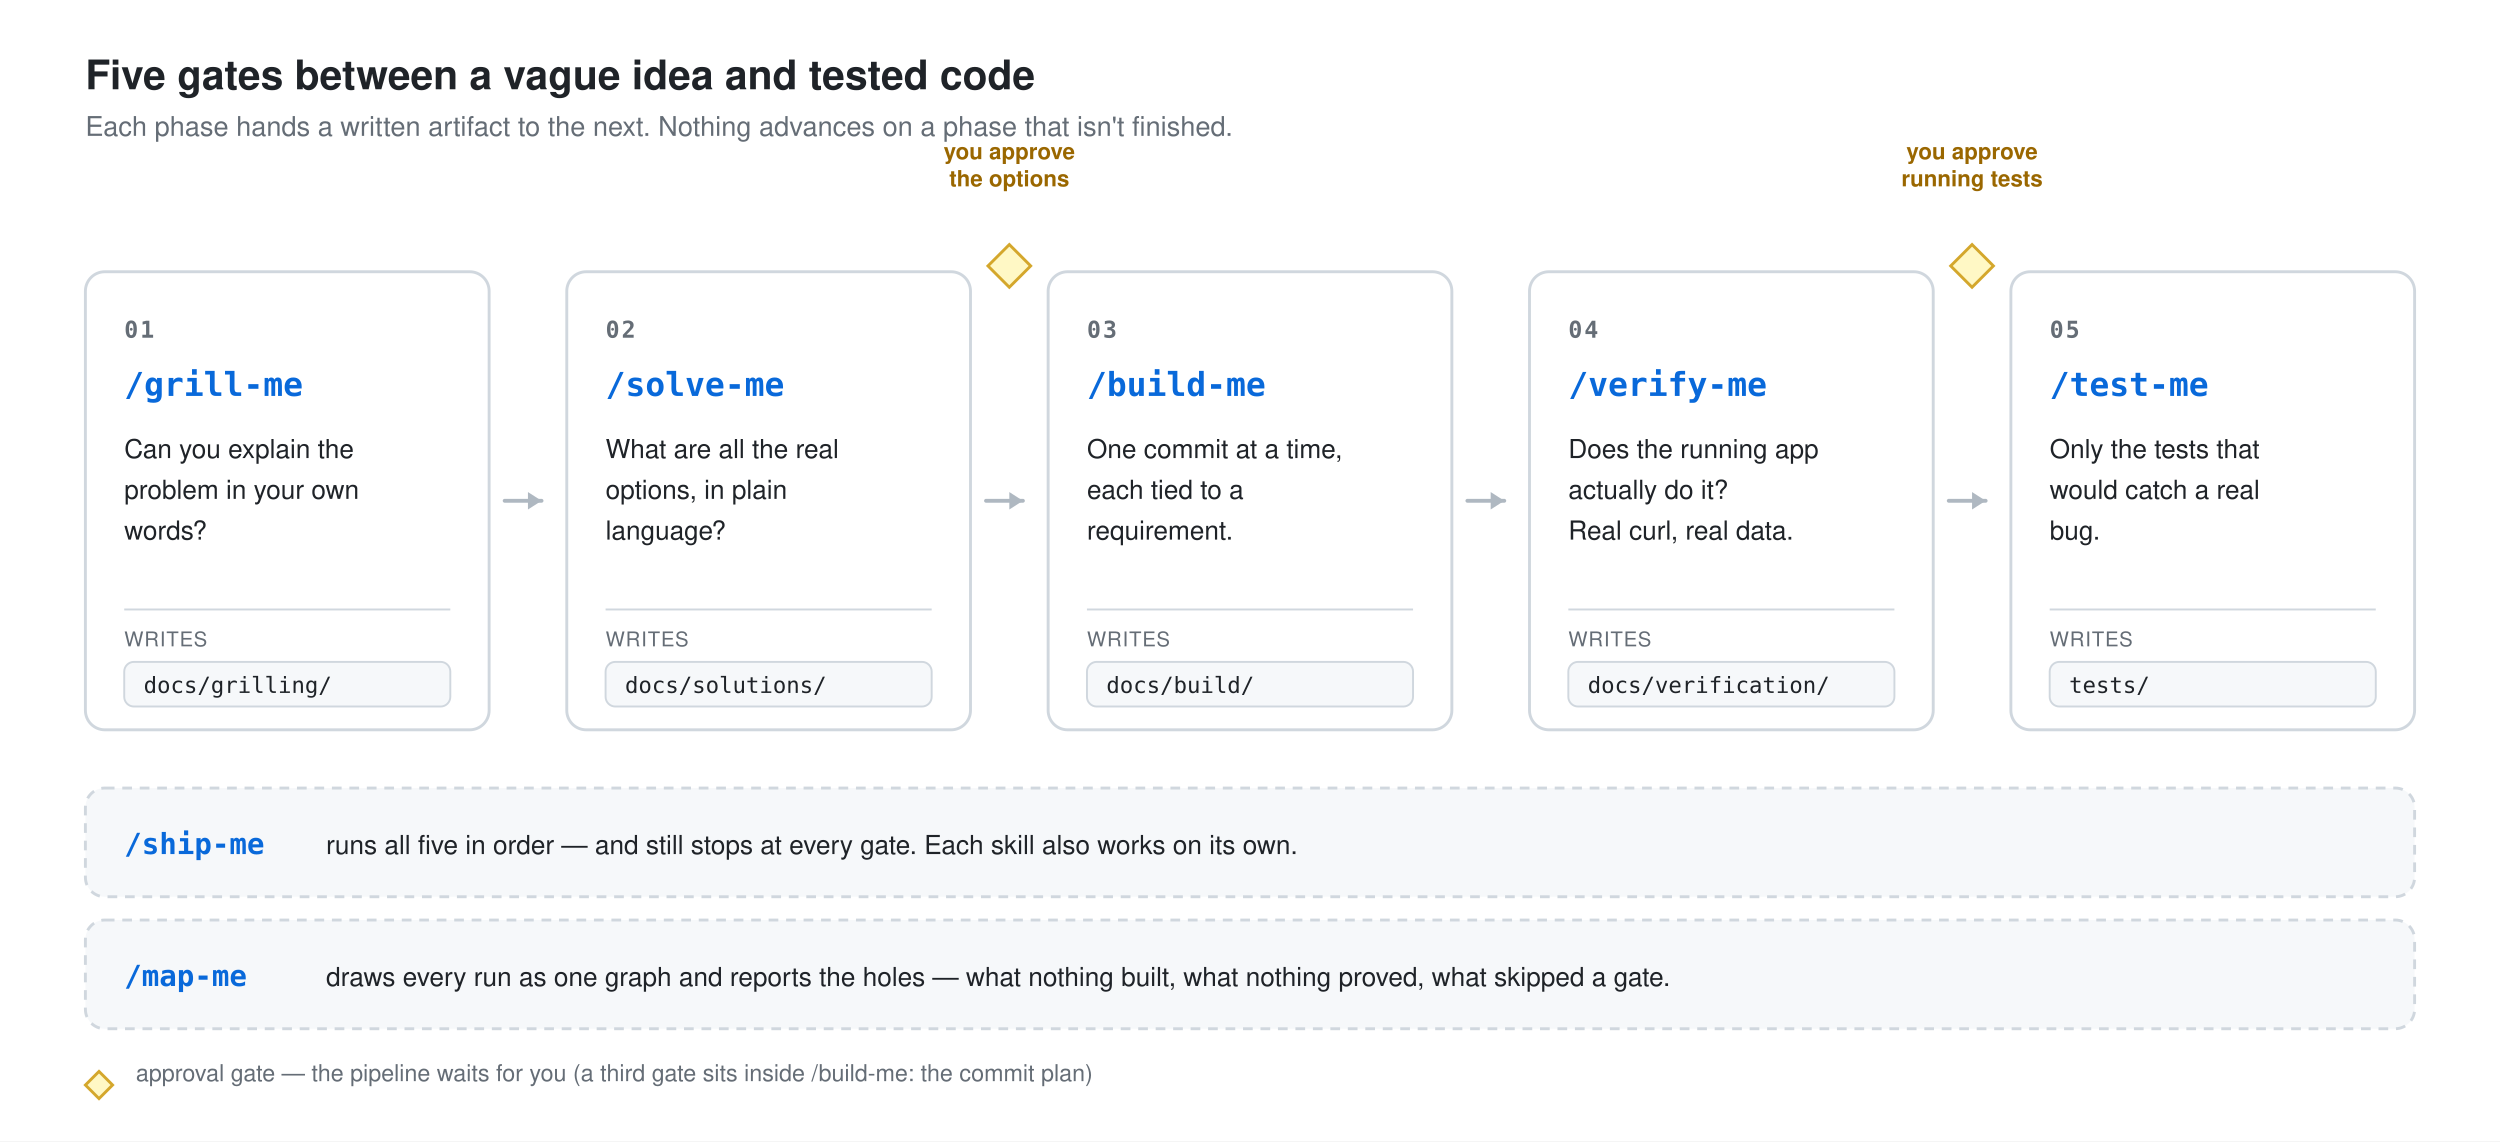
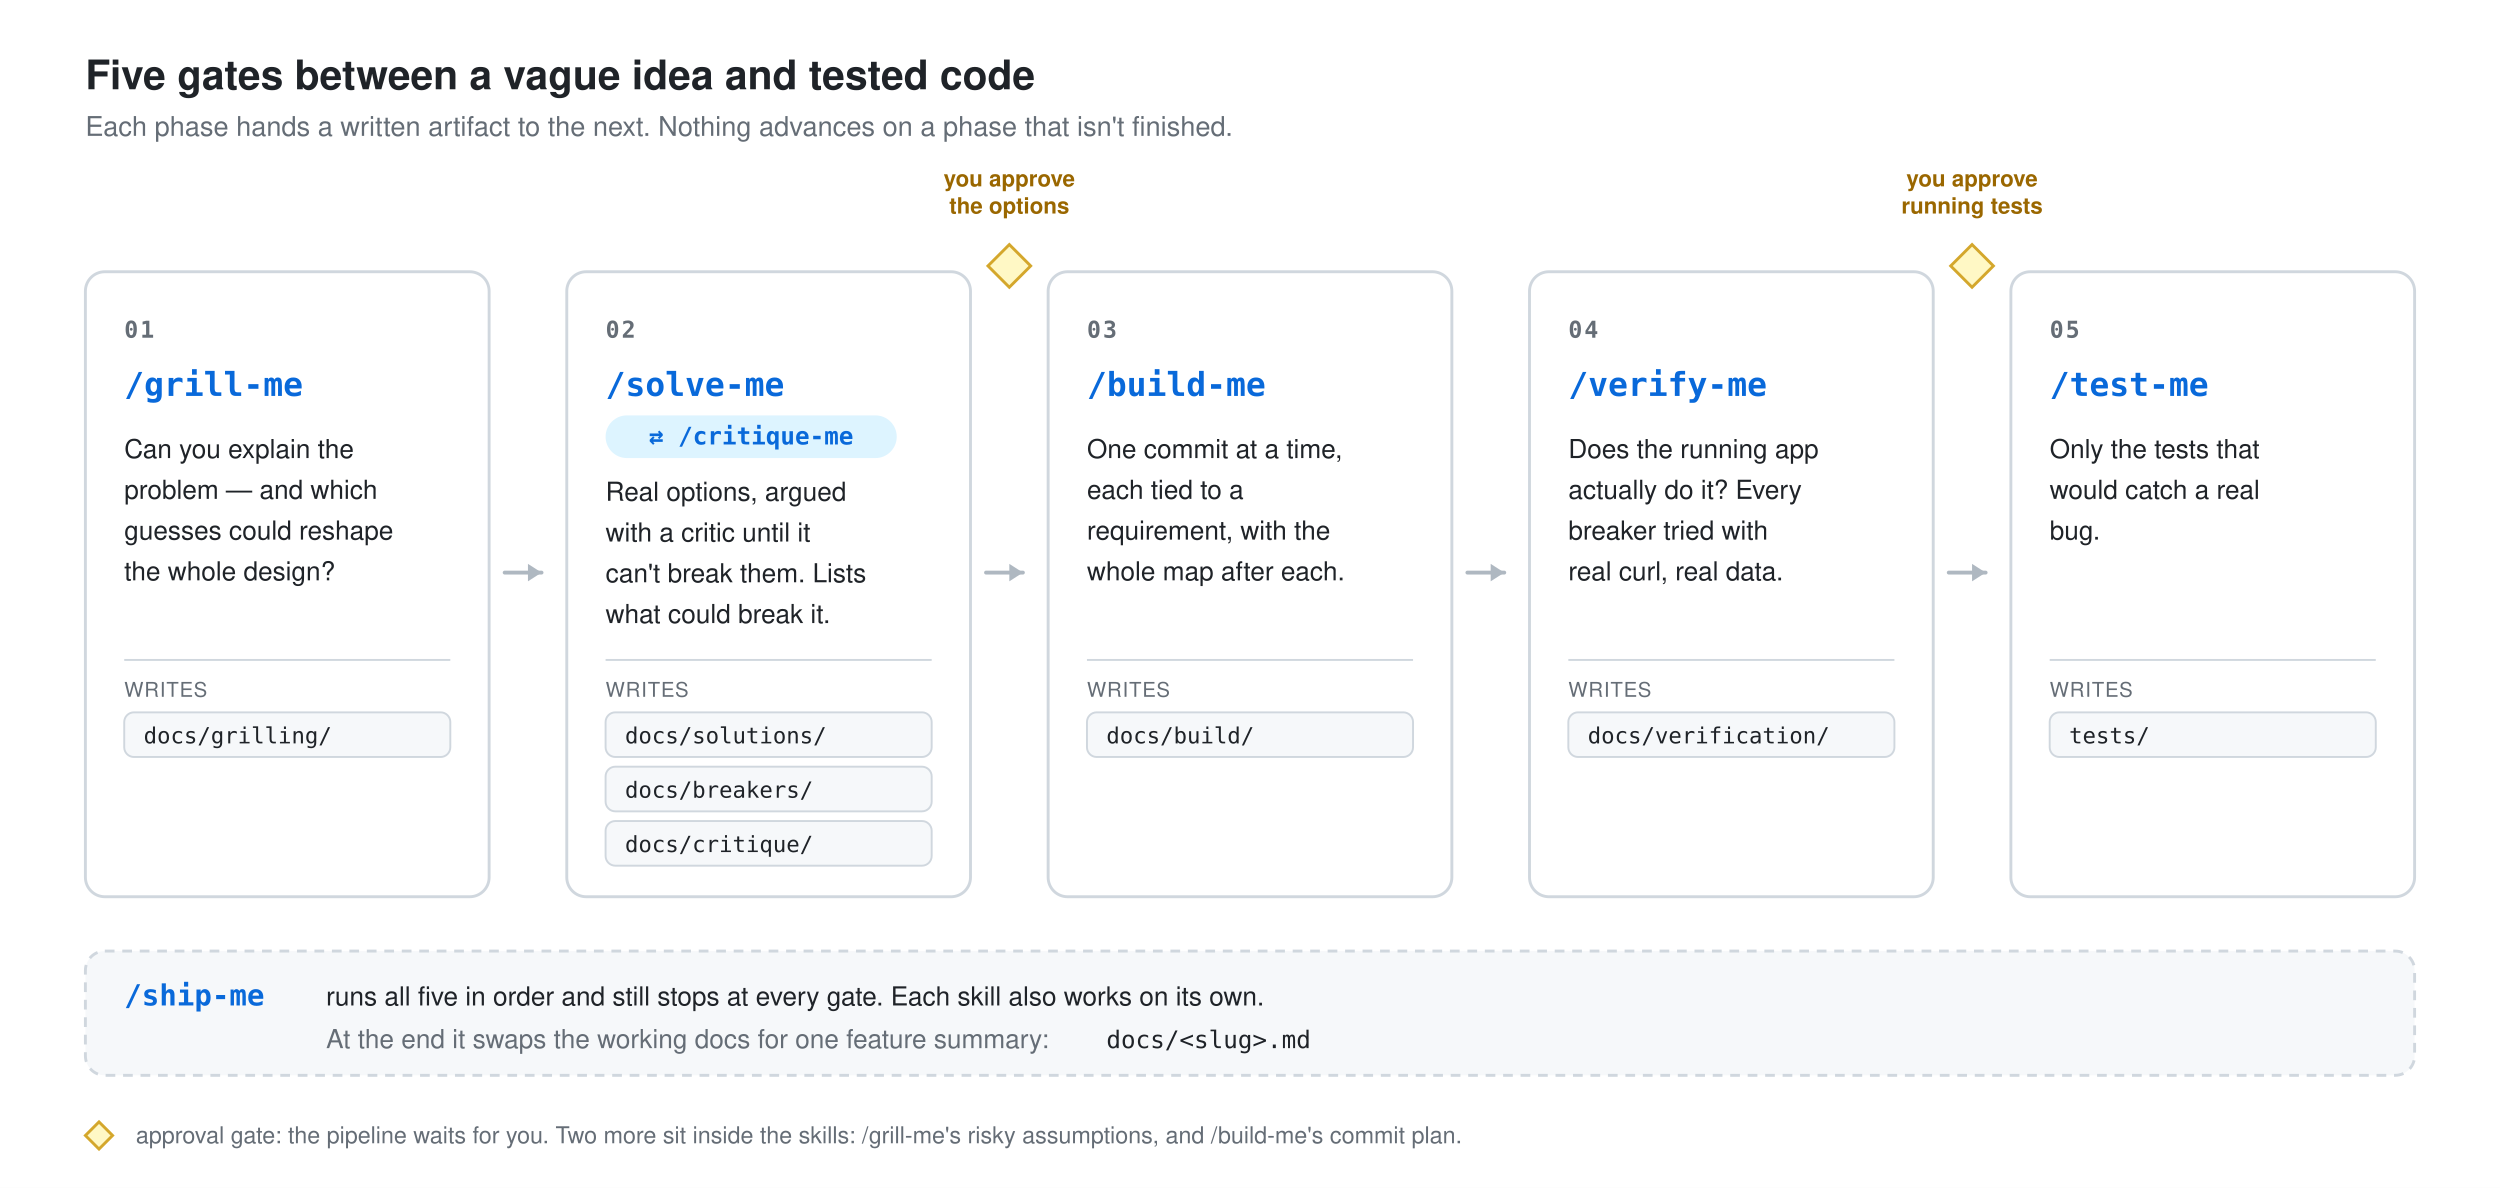
- <svg xmlns="http://www.w3.org/2000/svg" viewBox="0 0 1288 588" width="1288" height="588" font-family="ui-sans-serif,-apple-system,BlinkMacSystemFont,'Segoe UI',Helvetica,Arial,sans-serif" role="img" aria-label="The ship-me pipeline: grill-me, solve-me, build-me, verify-me, test-me, with developer approval gates between them, and map-me drawing every run as one graph.">
-   <rect width="1288" height="588" fill="#ffffff" />
+ <svg xmlns="http://www.w3.org/2000/svg" viewBox="0 0 1288 612" width="1288" height="612" font-family="ui-sans-serif,-apple-system,BlinkMacSystemFont,'Segoe UI',Helvetica,Arial,sans-serif" role="img" aria-label="The ship-me pipeline: grill-me, solve-me in dialogue with critique-me, build-me, verify-me, test-me, with developer approval gates between them, ending in one feature summary.">
+   <rect width="1288" height="612" fill="#ffffff" />
  <text x="44" y="46" font-size="21" font-weight="600" fill="#1f2328">Five gates between a vague idea and tested code</text>
  <text x="44" y="70" font-size="14" fill="#656d76">Each phase hands a written artifact to the next. Nothing advances on a phase that isn't finished.</text>
-   <rect x="44" y="140" width="208" height="236" rx="10" fill="#ffffff" stroke="#d0d7de" stroke-width="1.5" />
+   <rect x="44" y="140" width="208" height="322" rx="10" fill="#ffffff" stroke="#d0d7de" stroke-width="1.5" />
  <text x="64" y="174" font-size="12" font-weight="600" font-family="ui-monospace,SFMono-Regular,'SF Mono',Menlo,Consolas,monospace" fill="#656d76" letter-spacing="1">01</text>
  <text x="64" y="204" font-size="17" font-weight="600" font-family="ui-monospace,SFMono-Regular,'SF Mono',Menlo,Consolas,monospace" fill="#0969da">/grill-me</text>
  <text x="64" y="236" font-size="13.5" fill="#1f2328">Can you explain the</text>
-   <text x="64" y="257" font-size="13.5" fill="#1f2328">problem in your own</text>
-   <text x="64" y="278" font-size="13.5" fill="#1f2328">words?</text>
-   <line x1="64" y1="314" x2="232" y2="314" stroke="#d0d7de" stroke-width="1" />
-   <text x="64" y="333" font-size="10.5" fill="#656d76" letter-spacing="0.6">WRITES</text>
-   <rect x="64" y="341" width="168" height="23" rx="5" fill="#f6f8fa" stroke="#d0d7de" stroke-width="1" />
-   <text x="74" y="357" font-size="11.5" font-family="ui-monospace,SFMono-Regular,'SF Mono',Menlo,Consolas,monospace" fill="#1f2328">docs/grilling/</text>
-   <line x1="260" y1="258.0" x2="279" y2="258.0" stroke="#afb8c1" stroke-width="2" stroke-linecap="round" />
-   <path d="M 279 258.0 l -7 -4.5 v 9 z" fill="#afb8c1" />
-   <rect x="292" y="140" width="208" height="236" rx="10" fill="#ffffff" stroke="#d0d7de" stroke-width="1.5" />
+   <text x="64" y="257" font-size="13.5" fill="#1f2328">problem — and which</text>
+   <text x="64" y="278" font-size="13.5" fill="#1f2328">guesses could reshape</text>
+   <text x="64" y="299" font-size="13.5" fill="#1f2328">the whole design?</text>
+   <line x1="64" y1="340" x2="232" y2="340" stroke="#d0d7de" stroke-width="1" />
+   <text x="64" y="359" font-size="10.5" fill="#656d76" letter-spacing="0.6">WRITES</text>
+   <rect x="64" y="367" width="168" height="23" rx="5" fill="#f6f8fa" stroke="#d0d7de" stroke-width="1" />
+   <text x="74" y="383" font-size="11.5" font-family="ui-monospace,SFMono-Regular,'SF Mono',Menlo,Consolas,monospace" fill="#1f2328">docs/grilling/</text>
+   <line x1="260" y1="295" x2="279" y2="295" stroke="#afb8c1" stroke-width="2" stroke-linecap="round" />
+   <path d="M 279 295 l -7 -4.5 v 9 z" fill="#afb8c1" />
+   <rect x="292" y="140" width="208" height="322" rx="10" fill="#ffffff" stroke="#d0d7de" stroke-width="1.5" />
  <text x="312" y="174" font-size="12" font-weight="600" font-family="ui-monospace,SFMono-Regular,'SF Mono',Menlo,Consolas,monospace" fill="#656d76" letter-spacing="1">02</text>
  <text x="312" y="204" font-size="17" font-weight="600" font-family="ui-monospace,SFMono-Regular,'SF Mono',Menlo,Consolas,monospace" fill="#0969da">/solve-me</text>
-   <text x="312" y="236" font-size="13.5" fill="#1f2328">What are all the real</text>
-   <text x="312" y="257" font-size="13.5" fill="#1f2328">options, in plain</text>
-   <text x="312" y="278" font-size="13.5" fill="#1f2328">language?</text>
-   <line x1="312" y1="314" x2="480" y2="314" stroke="#d0d7de" stroke-width="1" />
-   <text x="312" y="333" font-size="10.5" fill="#656d76" letter-spacing="0.6">WRITES</text>
-   <rect x="312" y="341" width="168" height="23" rx="5" fill="#f6f8fa" stroke="#d0d7de" stroke-width="1" />
-   <text x="322" y="357" font-size="11.5" font-family="ui-monospace,SFMono-Regular,'SF Mono',Menlo,Consolas,monospace" fill="#1f2328">docs/solutions/</text>
-   <line x1="508" y1="258.0" x2="527" y2="258.0" stroke="#afb8c1" stroke-width="2" stroke-linecap="round" />
-   <path d="M 527 258.0 l -7 -4.5 v 9 z" fill="#afb8c1" />
-   <rect x="540" y="140" width="208" height="236" rx="10" fill="#ffffff" stroke="#d0d7de" stroke-width="1.5" />
+   <rect x="312" y="214" width="150" height="22" rx="11" fill="#ddf4ff" />
+   <text x="387" y="229" font-size="12.5" font-weight="600" font-family="ui-monospace,SFMono-Regular,'SF Mono',Menlo,Consolas,monospace" fill="#0969da" text-anchor="middle">⇄ /critique-me</text>
+   <text x="312" y="258" font-size="13.5" fill="#1f2328">Real options, argued</text>
+   <text x="312" y="279" font-size="13.5" fill="#1f2328">with a critic until it</text>
+   <text x="312" y="300" font-size="13.5" fill="#1f2328">can't break them. Lists</text>
+   <text x="312" y="321" font-size="13.5" fill="#1f2328">what could break it.</text>
+   <line x1="312" y1="340" x2="480" y2="340" stroke="#d0d7de" stroke-width="1" />
+   <text x="312" y="359" font-size="10.5" fill="#656d76" letter-spacing="0.6">WRITES</text>
+   <rect x="312" y="367" width="168" height="23" rx="5" fill="#f6f8fa" stroke="#d0d7de" stroke-width="1" />
+   <text x="322" y="383" font-size="11.5" font-family="ui-monospace,SFMono-Regular,'SF Mono',Menlo,Consolas,monospace" fill="#1f2328">docs/solutions/</text>
+   <rect x="312" y="395" width="168" height="23" rx="5" fill="#f6f8fa" stroke="#d0d7de" stroke-width="1" />
+   <text x="322" y="411" font-size="11.5" font-family="ui-monospace,SFMono-Regular,'SF Mono',Menlo,Consolas,monospace" fill="#1f2328">docs/breakers/</text>
+   <rect x="312" y="423" width="168" height="23" rx="5" fill="#f6f8fa" stroke="#d0d7de" stroke-width="1" />
+   <text x="322" y="439" font-size="11.5" font-family="ui-monospace,SFMono-Regular,'SF Mono',Menlo,Consolas,monospace" fill="#1f2328">docs/critique/</text>
+   <line x1="508" y1="295" x2="527" y2="295" stroke="#afb8c1" stroke-width="2" stroke-linecap="round" />
+   <path d="M 527 295 l -7 -4.5 v 9 z" fill="#afb8c1" />
+   <rect x="540" y="140" width="208" height="322" rx="10" fill="#ffffff" stroke="#d0d7de" stroke-width="1.5" />
  <text x="560" y="174" font-size="12" font-weight="600" font-family="ui-monospace,SFMono-Regular,'SF Mono',Menlo,Consolas,monospace" fill="#656d76" letter-spacing="1">03</text>
  <text x="560" y="204" font-size="17" font-weight="600" font-family="ui-monospace,SFMono-Regular,'SF Mono',Menlo,Consolas,monospace" fill="#0969da">/build-me</text>
  <text x="560" y="236" font-size="13.5" fill="#1f2328">One commit at a time,</text>
  <text x="560" y="257" font-size="13.5" fill="#1f2328">each tied to a</text>
-   <text x="560" y="278" font-size="13.5" fill="#1f2328">requirement.</text>
-   <line x1="560" y1="314" x2="728" y2="314" stroke="#d0d7de" stroke-width="1" />
-   <text x="560" y="333" font-size="10.5" fill="#656d76" letter-spacing="0.6">WRITES</text>
-   <rect x="560" y="341" width="168" height="23" rx="5" fill="#f6f8fa" stroke="#d0d7de" stroke-width="1" />
-   <text x="570" y="357" font-size="11.5" font-family="ui-monospace,SFMono-Regular,'SF Mono',Menlo,Consolas,monospace" fill="#1f2328">docs/build/</text>
-   <line x1="756" y1="258.0" x2="775" y2="258.0" stroke="#afb8c1" stroke-width="2" stroke-linecap="round" />
-   <path d="M 775 258.0 l -7 -4.5 v 9 z" fill="#afb8c1" />
-   <rect x="788" y="140" width="208" height="236" rx="10" fill="#ffffff" stroke="#d0d7de" stroke-width="1.5" />
+   <text x="560" y="278" font-size="13.5" fill="#1f2328">requirement, with the</text>
+   <text x="560" y="299" font-size="13.5" fill="#1f2328">whole map after each.</text>
+   <line x1="560" y1="340" x2="728" y2="340" stroke="#d0d7de" stroke-width="1" />
+   <text x="560" y="359" font-size="10.5" fill="#656d76" letter-spacing="0.6">WRITES</text>
+   <rect x="560" y="367" width="168" height="23" rx="5" fill="#f6f8fa" stroke="#d0d7de" stroke-width="1" />
+   <text x="570" y="383" font-size="11.5" font-family="ui-monospace,SFMono-Regular,'SF Mono',Menlo,Consolas,monospace" fill="#1f2328">docs/build/</text>
+   <line x1="756" y1="295" x2="775" y2="295" stroke="#afb8c1" stroke-width="2" stroke-linecap="round" />
+   <path d="M 775 295 l -7 -4.5 v 9 z" fill="#afb8c1" />
+   <rect x="788" y="140" width="208" height="322" rx="10" fill="#ffffff" stroke="#d0d7de" stroke-width="1.5" />
  <text x="808" y="174" font-size="12" font-weight="600" font-family="ui-monospace,SFMono-Regular,'SF Mono',Menlo,Consolas,monospace" fill="#656d76" letter-spacing="1">04</text>
  <text x="808" y="204" font-size="17" font-weight="600" font-family="ui-monospace,SFMono-Regular,'SF Mono',Menlo,Consolas,monospace" fill="#0969da">/verify-me</text>
  <text x="808" y="236" font-size="13.5" fill="#1f2328">Does the running app</text>
-   <text x="808" y="257" font-size="13.5" fill="#1f2328">actually do it?</text>
-   <text x="808" y="278" font-size="13.5" fill="#1f2328">Real curl, real data.</text>
-   <line x1="808" y1="314" x2="976" y2="314" stroke="#d0d7de" stroke-width="1" />
-   <text x="808" y="333" font-size="10.5" fill="#656d76" letter-spacing="0.6">WRITES</text>
-   <rect x="808" y="341" width="168" height="23" rx="5" fill="#f6f8fa" stroke="#d0d7de" stroke-width="1" />
-   <text x="818" y="357" font-size="11.5" font-family="ui-monospace,SFMono-Regular,'SF Mono',Menlo,Consolas,monospace" fill="#1f2328">docs/verification/</text>
-   <line x1="1004" y1="258.0" x2="1023" y2="258.0" stroke="#afb8c1" stroke-width="2" stroke-linecap="round" />
-   <path d="M 1023 258.0 l -7 -4.5 v 9 z" fill="#afb8c1" />
-   <rect x="1036" y="140" width="208" height="236" rx="10" fill="#ffffff" stroke="#d0d7de" stroke-width="1.5" />
+   <text x="808" y="257" font-size="13.5" fill="#1f2328">actually do it? Every</text>
+   <text x="808" y="278" font-size="13.5" fill="#1f2328">breaker tried with</text>
+   <text x="808" y="299" font-size="13.5" fill="#1f2328">real curl, real data.</text>
+   <line x1="808" y1="340" x2="976" y2="340" stroke="#d0d7de" stroke-width="1" />
+   <text x="808" y="359" font-size="10.5" fill="#656d76" letter-spacing="0.6">WRITES</text>
+   <rect x="808" y="367" width="168" height="23" rx="5" fill="#f6f8fa" stroke="#d0d7de" stroke-width="1" />
+   <text x="818" y="383" font-size="11.5" font-family="ui-monospace,SFMono-Regular,'SF Mono',Menlo,Consolas,monospace" fill="#1f2328">docs/verification/</text>
+   <line x1="1004" y1="295" x2="1023" y2="295" stroke="#afb8c1" stroke-width="2" stroke-linecap="round" />
+   <path d="M 1023 295 l -7 -4.5 v 9 z" fill="#afb8c1" />
+   <rect x="1036" y="140" width="208" height="322" rx="10" fill="#ffffff" stroke="#d0d7de" stroke-width="1.5" />
  <text x="1056" y="174" font-size="12" font-weight="600" font-family="ui-monospace,SFMono-Regular,'SF Mono',Menlo,Consolas,monospace" fill="#656d76" letter-spacing="1">05</text>
  <text x="1056" y="204" font-size="17" font-weight="600" font-family="ui-monospace,SFMono-Regular,'SF Mono',Menlo,Consolas,monospace" fill="#0969da">/test-me</text>
  <text x="1056" y="236" font-size="13.5" fill="#1f2328">Only the tests that</text>
  <text x="1056" y="257" font-size="13.5" fill="#1f2328">would catch a real</text>
  <text x="1056" y="278" font-size="13.5" fill="#1f2328">bug.</text>
-   <line x1="1056" y1="314" x2="1224" y2="314" stroke="#d0d7de" stroke-width="1" />
-   <text x="1056" y="333" font-size="10.5" fill="#656d76" letter-spacing="0.6">WRITES</text>
-   <rect x="1056" y="341" width="168" height="23" rx="5" fill="#f6f8fa" stroke="#d0d7de" stroke-width="1" />
-   <text x="1066" y="357" font-size="11.5" font-family="ui-monospace,SFMono-Regular,'SF Mono',Menlo,Consolas,monospace" fill="#1f2328">tests/</text>
-   <path d="M 520.0 126 l 11 11 l -11 11 l -11 -11 z" fill="#fff8c5" stroke="#d4a72c" stroke-width="1.5" />
-   <text x="520.0" y="82" font-size="11.5" font-weight="600" fill="#9a6700" text-anchor="middle">you approve</text>
-   <text x="520.0" y="96" font-size="11.5" font-weight="600" fill="#9a6700" text-anchor="middle">the options</text>
-   <path d="M 1016.0 126 l 11 11 l -11 11 l -11 -11 z" fill="#fff8c5" stroke="#d4a72c" stroke-width="1.5" />
-   <text x="1016.0" y="82" font-size="11.5" font-weight="600" fill="#9a6700" text-anchor="middle">you approve</text>
-   <text x="1016.0" y="96" font-size="11.5" font-weight="600" fill="#9a6700" text-anchor="middle">running tests</text>
-   <rect x="44" y="406" width="1200" height="56" rx="10" fill="#f6f8fa" stroke="#d0d7de" stroke-width="1.5" stroke-dasharray="5 4" />
-   <text x="64" y="440" font-size="15" font-weight="600" font-family="ui-monospace,SFMono-Regular,'SF Mono',Menlo,Consolas,monospace" fill="#0969da">/ship-me</text>
-   <text x="168" y="440" font-size="13.5" fill="#1f2328">runs all five in order — and still stops at every gate. Each skill also works on its own.</text>
-   <rect x="44" y="474" width="1200" height="56" rx="10" fill="#f6f8fa" stroke="#d0d7de" stroke-width="1.5" stroke-dasharray="5 4" />
-   <text x="64" y="508" font-size="15" font-weight="600" font-family="ui-monospace,SFMono-Regular,'SF Mono',Menlo,Consolas,monospace" fill="#0969da">/map-me</text>
-   <text x="168" y="508" font-size="13.5" fill="#1f2328">draws every run as one graph and reports the holes — what nothing built, what nothing proved, what skipped a gate.</text>
-   <path d="M 51 552 l 7 7 l -7 7 l -7 -7 z" fill="#fff8c5" stroke="#d4a72c" stroke-width="1.5" />
-   <text x="70" y="557" font-size="12" fill="#656d76">approval gate — the pipeline waits for you (a third gate sits inside /build-me: the commit plan)</text>
+   <line x1="1056" y1="340" x2="1224" y2="340" stroke="#d0d7de" stroke-width="1" />
+   <text x="1056" y="359" font-size="10.5" fill="#656d76" letter-spacing="0.6">WRITES</text>
+   <rect x="1056" y="367" width="168" height="23" rx="5" fill="#f6f8fa" stroke="#d0d7de" stroke-width="1" />
+   <text x="1066" y="383" font-size="11.5" font-family="ui-monospace,SFMono-Regular,'SF Mono',Menlo,Consolas,monospace" fill="#1f2328">tests/</text>
+   <path d="M 520 126 l 11 11 l -11 11 l -11 -11 z" fill="#fff8c5" stroke="#d4a72c" stroke-width="1.5" />
+   <text x="520" y="96" font-size="11.5" font-weight="600" fill="#9a6700" text-anchor="middle">you approve</text>
+   <text x="520" y="110" font-size="11.5" font-weight="600" fill="#9a6700" text-anchor="middle">the options</text>
+   <path d="M 1016 126 l 11 11 l -11 11 l -11 -11 z" fill="#fff8c5" stroke="#d4a72c" stroke-width="1.5" />
+   <text x="1016" y="96" font-size="11.5" font-weight="600" fill="#9a6700" text-anchor="middle">you approve</text>
+   <text x="1016" y="110" font-size="11.5" font-weight="600" fill="#9a6700" text-anchor="middle">running tests</text>
+   <rect x="44" y="490" width="1200" height="64" rx="10" fill="#f6f8fa" stroke="#d0d7de" stroke-width="1.5" stroke-dasharray="5 4" />
+   <text x="64" y="518" font-size="15" font-weight="600" font-family="ui-monospace,SFMono-Regular,'SF Mono',Menlo,Consolas,monospace" fill="#0969da">/ship-me</text>
+   <text x="168" y="518" font-size="13.5" fill="#1f2328">runs all five in order and still stops at every gate. Each skill also works on its own.</text>
+   <text x="168" y="540" font-size="13.5" fill="#656d76">At the end it swaps the working docs for one feature summary:</text>
+   <text x="570" y="540" font-size="12.5" font-family="ui-monospace,SFMono-Regular,'SF Mono',Menlo,Consolas,monospace" fill="#1f2328">docs/&lt;slug&gt;.md</text>
+   <path d="M 51 578 l 7 7 l -7 7 l -7 -7 z" fill="#fff8c5" stroke="#d4a72c" stroke-width="1.5" />
+   <text x="70" y="589" font-size="12" fill="#656d76">approval gate: the pipeline waits for you. Two more sit inside the skills: /grill-me's risky assumptions, and /build-me's commit plan.</text>
</svg>
